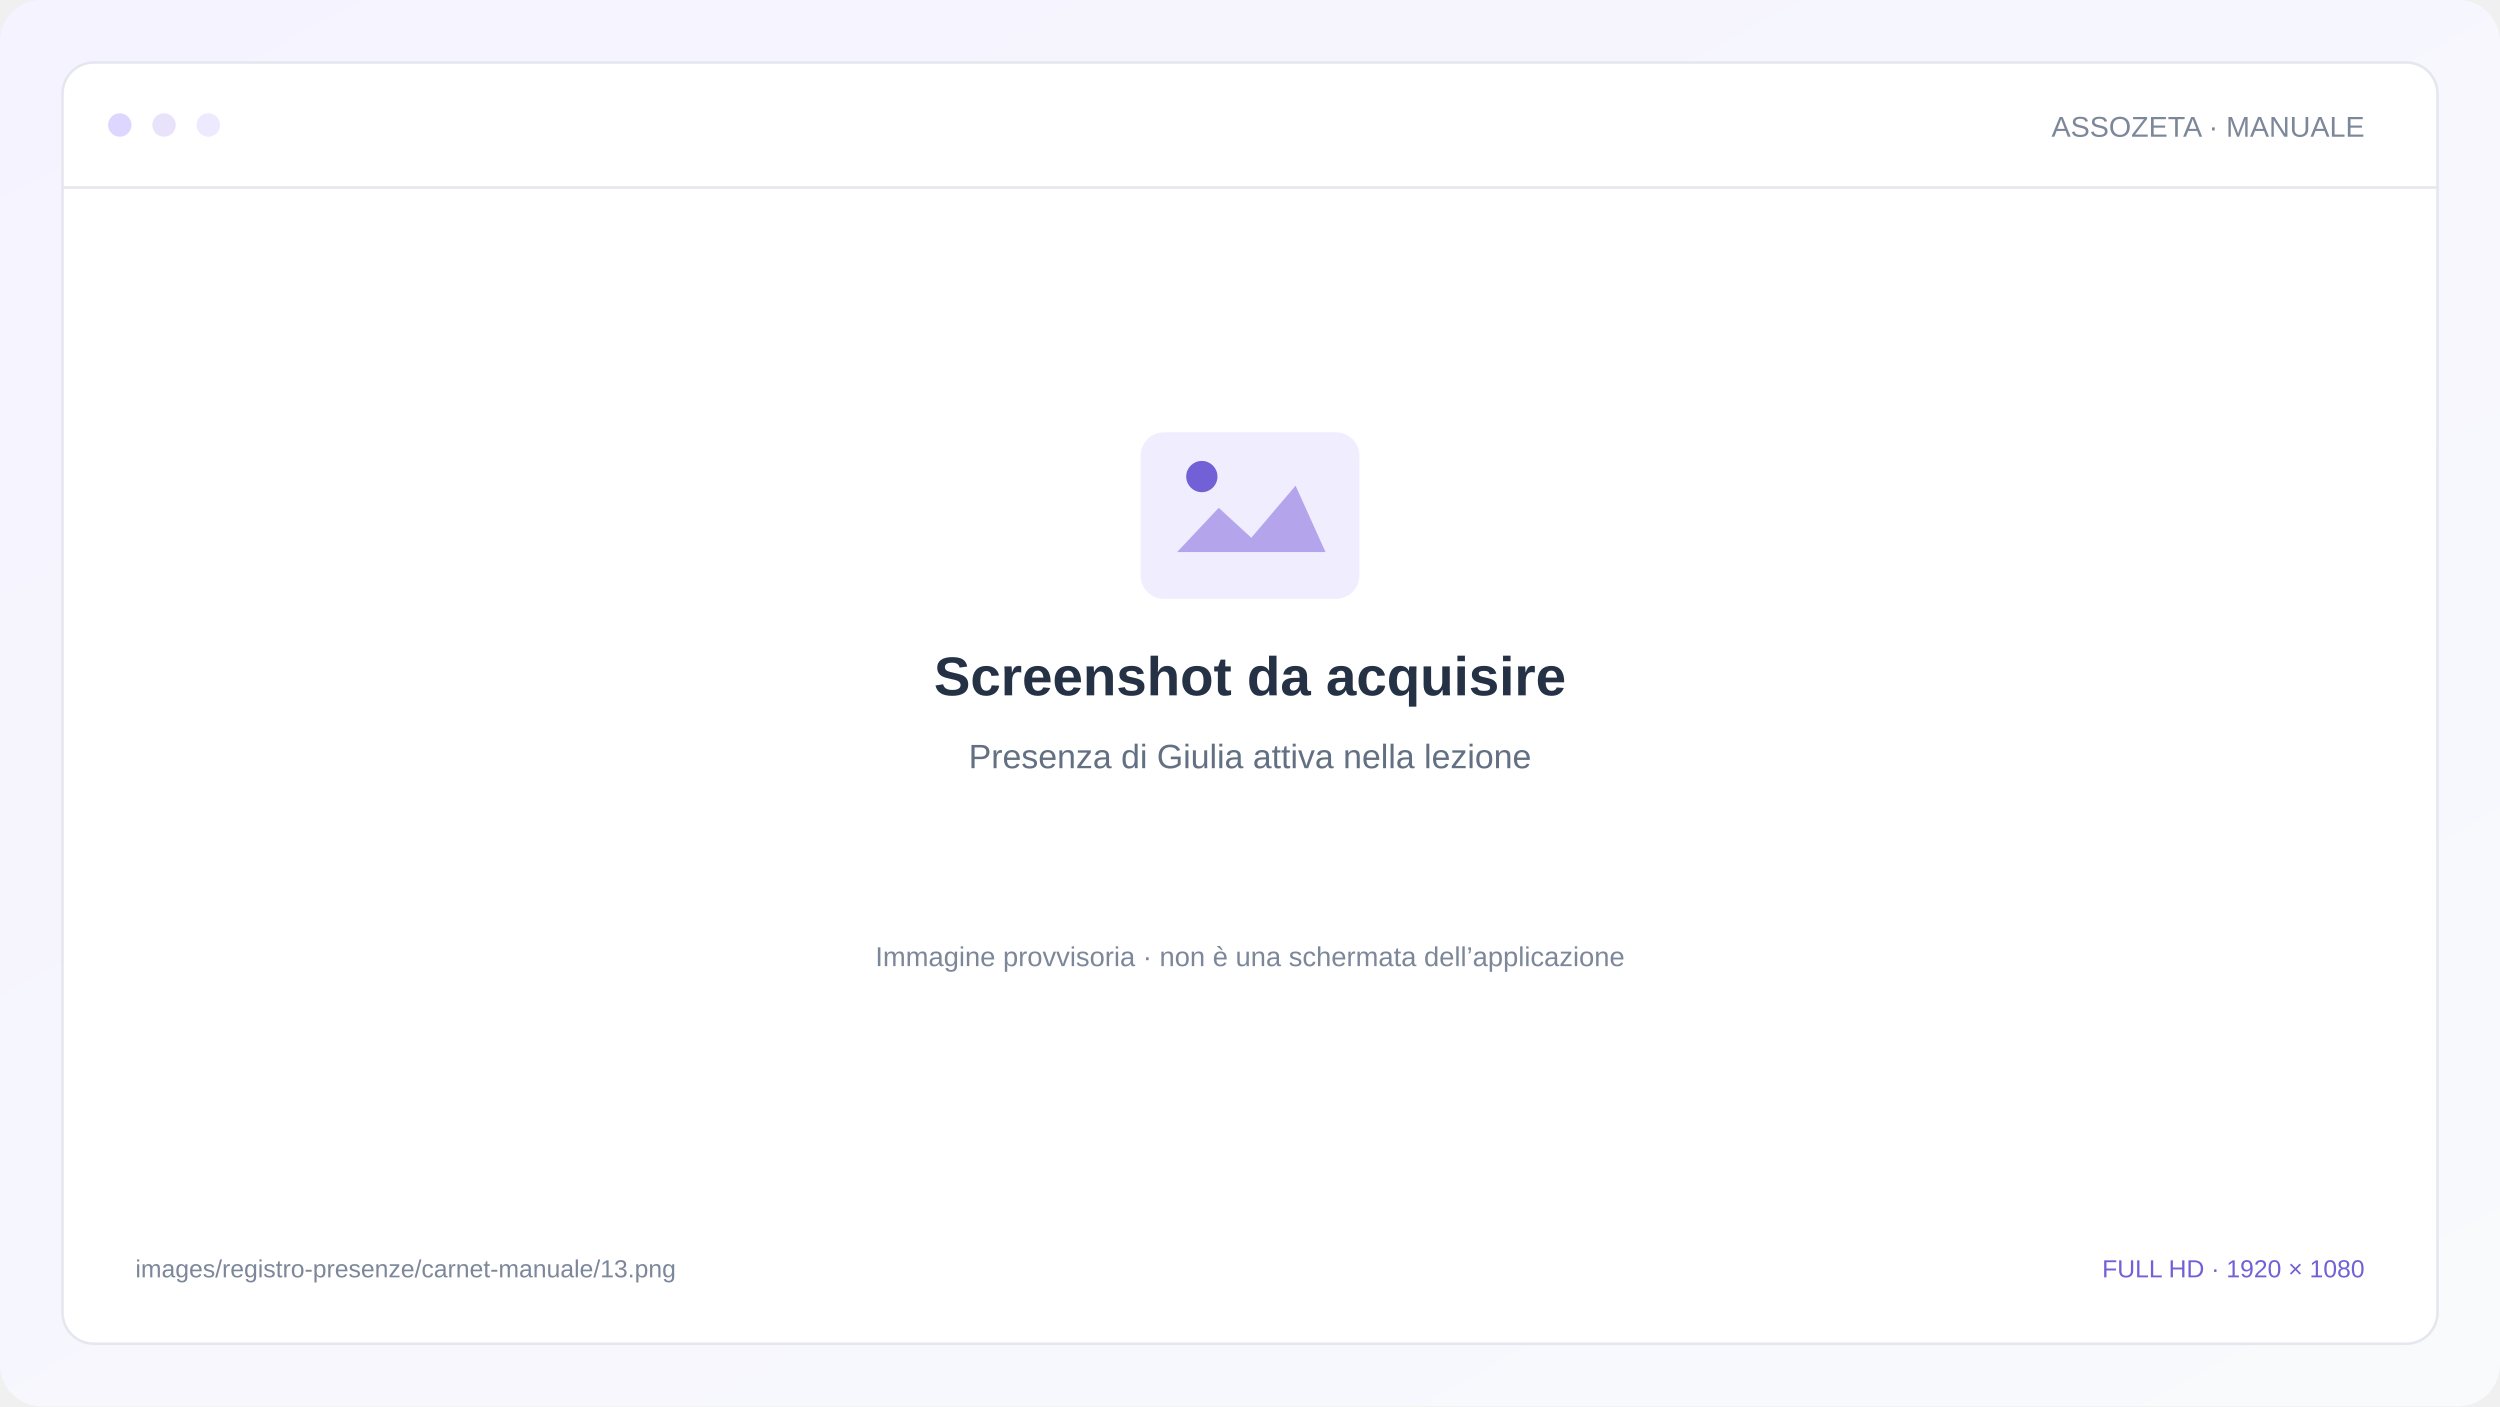
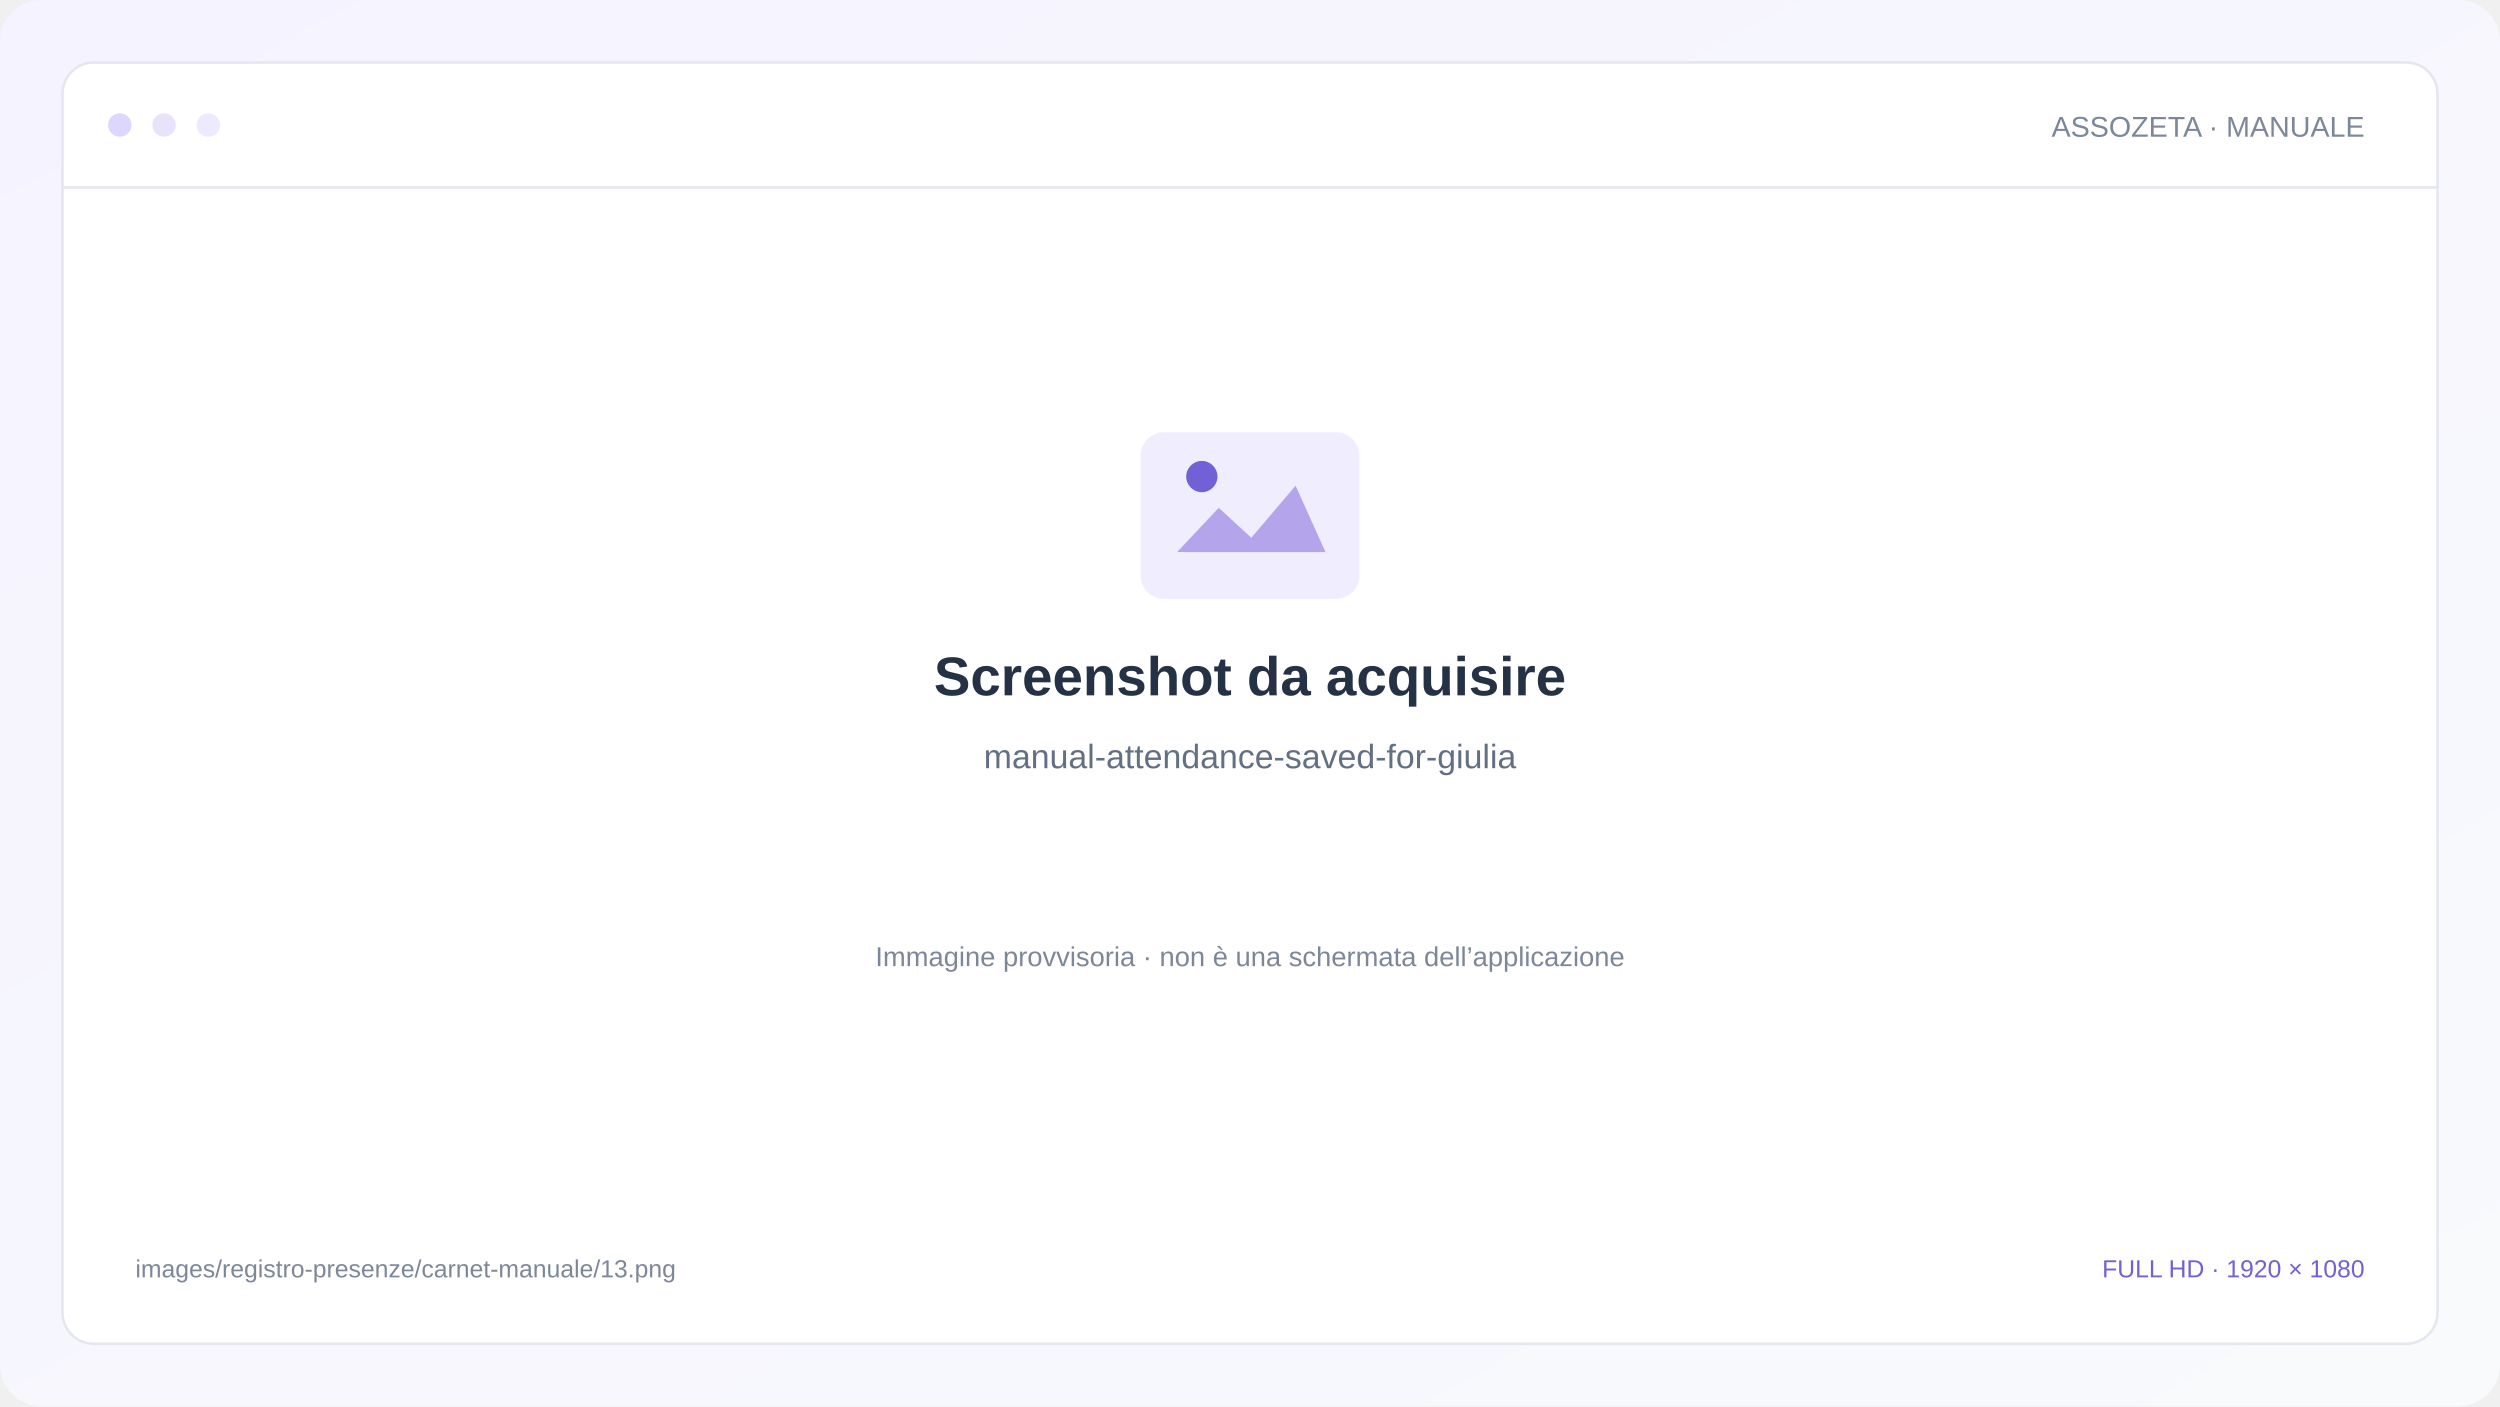
<svg xmlns="http://www.w3.org/2000/svg" width="1920" height="1080" viewBox="0 0 1920 1080" data-assozeta-manuale-placeholder="true" role="img" aria-labelledby="title description">
  <defs>
    <linearGradient id="surface" x2="1" y2="1">
      <stop stop-color="#f5f3ff" />
      <stop offset="1" stop-color="#f8fafc" />
    </linearGradient>
  </defs>
  <rect width="1920" height="1080" rx="32" fill="url(#surface)" />
  <rect x="48" y="48" width="1824" height="984" rx="24" fill="#fff" stroke="#e5e7ef" stroke-width="2" />
  <path d="M48 144H1872" stroke="#e5e7ef" stroke-width="2" />
  <circle cx="92" cy="96" r="9" fill="#ddd6fe" />
  <circle cx="126" cy="96" r="9" fill="#e8e3fa" />
  <circle cx="160" cy="96" r="9" fill="#ede9fe" />
  <text x="1816" y="105" text-anchor="end" font-family="Arial, sans-serif" font-size="22" fill="#7c879a">ASSOZETA · MANUALE</text>
  <rect x="876" y="332" width="168" height="128" rx="18" fill="#f0edff" />
  <path d="M904 424l32-34 25 23 34-40 23 51H904z" fill="#b4a4ec" />
  <circle cx="923" cy="366" r="12" fill="#7160d6" />
  <text x="960" y="534" text-anchor="middle" font-family="Arial, sans-serif" font-size="42" font-weight="700" fill="#253145">Screenshot da acquisire</text>
  <text x="960" y="590" text-anchor="middle" font-family="Arial, sans-serif" font-size="26" fill="#637083">
-     <tspan x="960" dy="0">Presenza di Giulia attiva nella lezione</tspan>
+     <tspan x="960" dy="0">manual-attendance-saved-for-giulia</tspan>
  </text>
  <text x="960" y="742" text-anchor="middle" font-family="Arial, sans-serif" font-size="21" fill="#7c879a">Immagine provvisoria · non è una schermata dell’applicazione</text>
  <text x="104" y="981" font-family="Arial, sans-serif" font-size="19" fill="#7c879a">images/registro-presenze/carnet-manuale/13.png</text>
  <text x="1816" y="981" text-anchor="end" font-family="Arial, sans-serif" font-size="19" fill="#7160d6">FULL HD · 1920 × 1080</text>
</svg>
